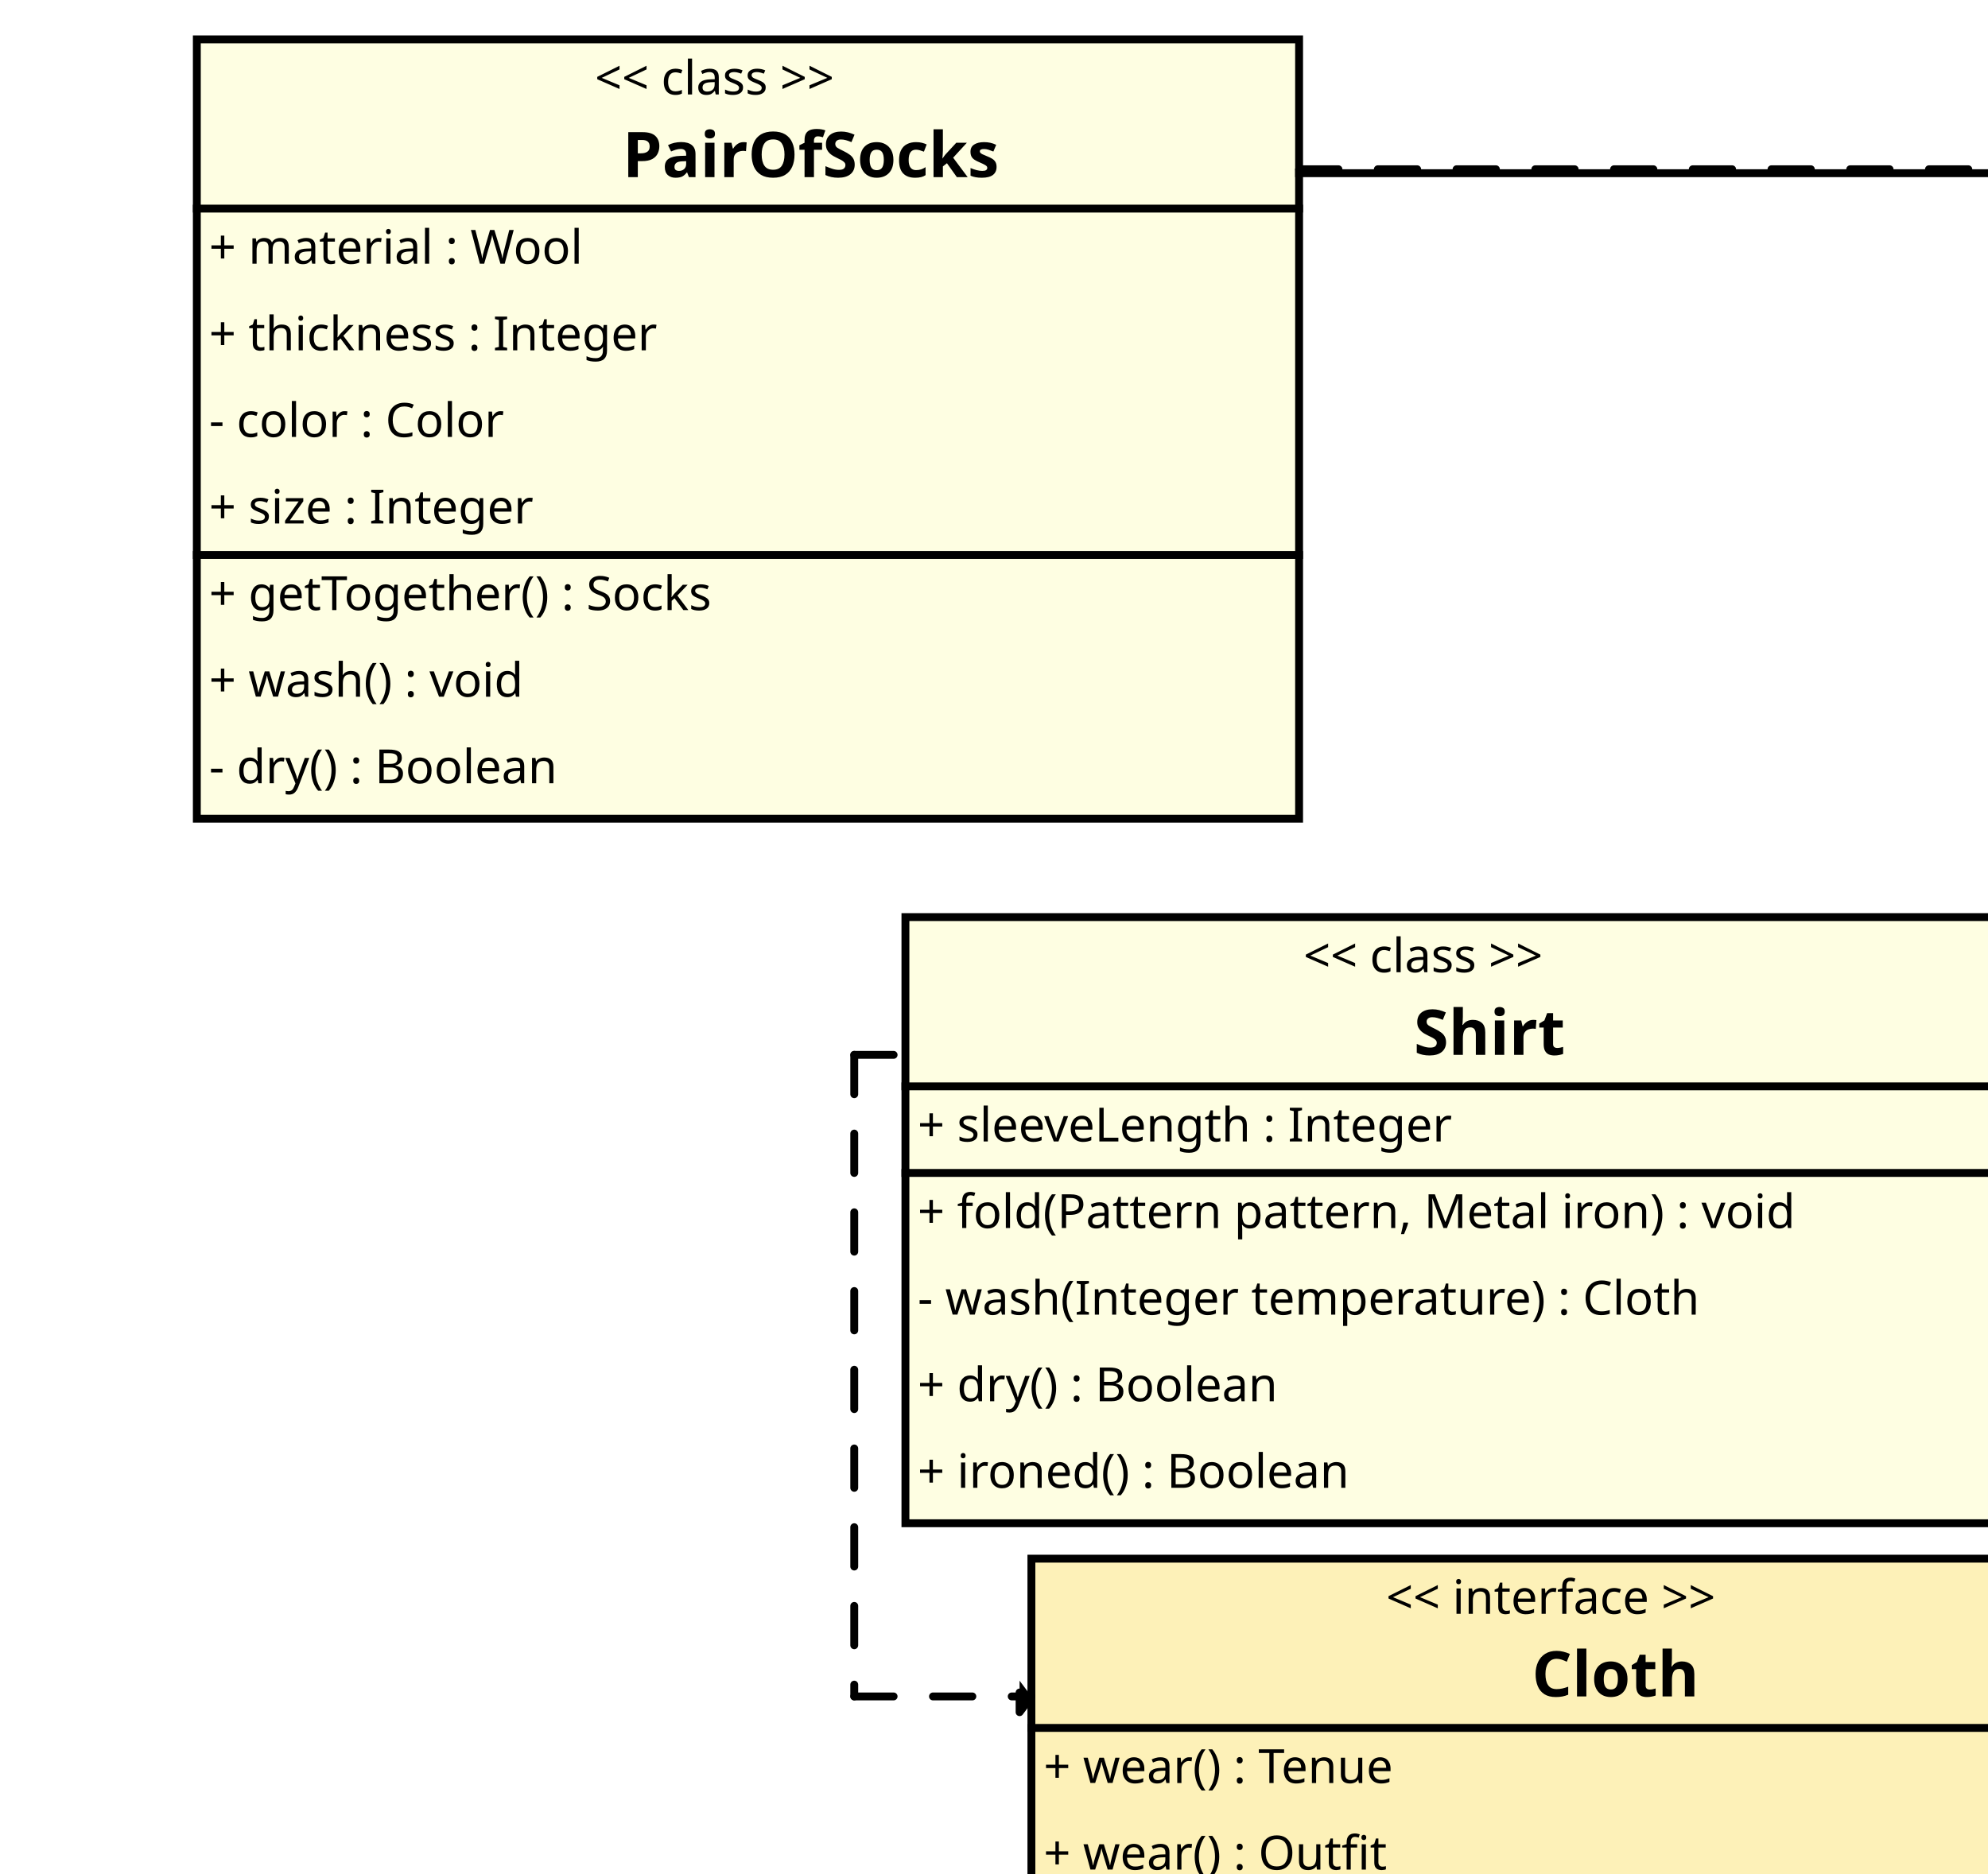
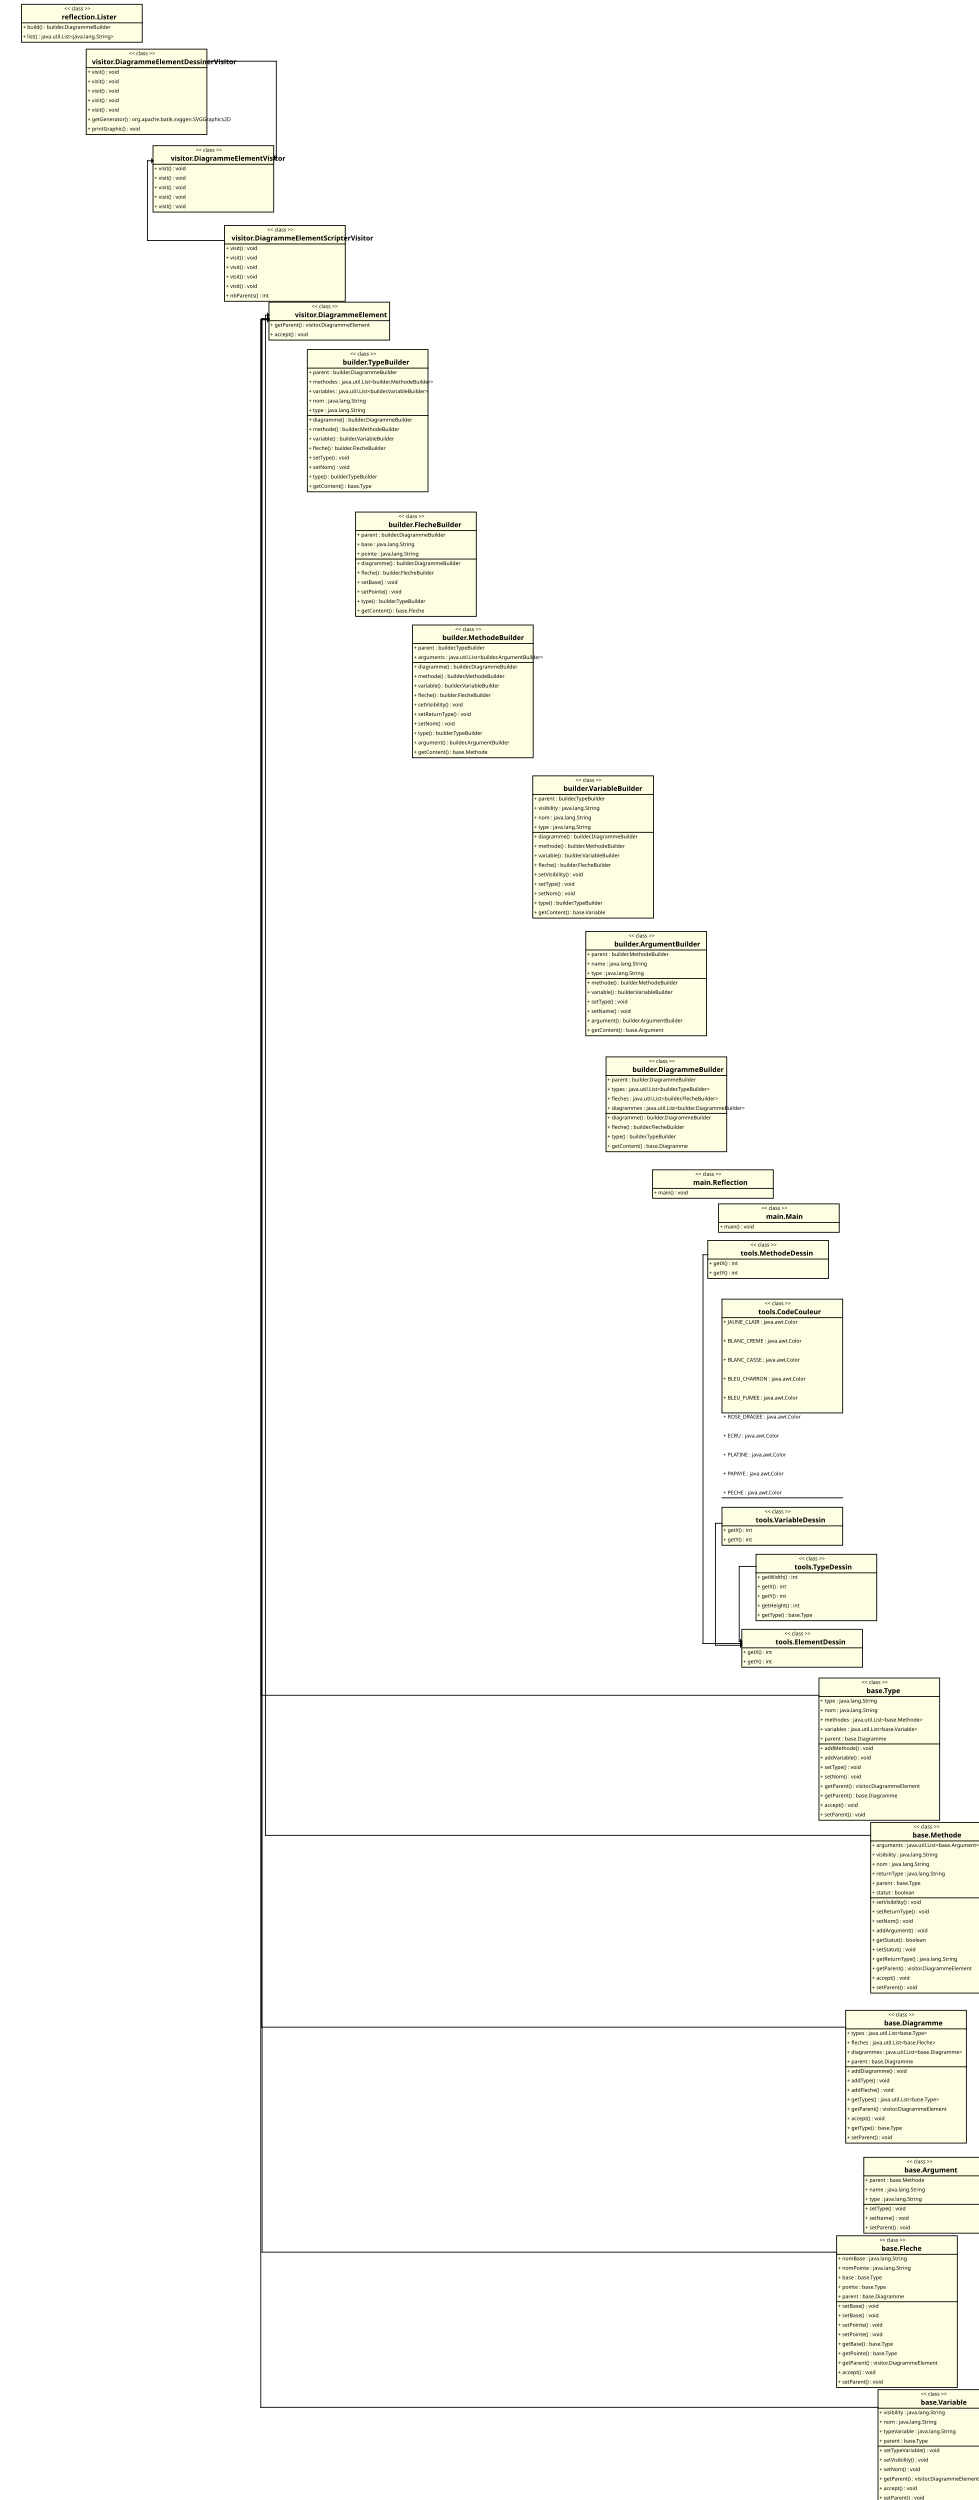
<svg xmlns="http://www.w3.org/2000/svg" style="fill-opacity:1; color-rendering:auto; color-interpolation:auto; text-rendering:auto; stroke:black; stroke-linecap:square; stroke-miterlimit:10; shape-rendering:auto; stroke-opacity:1; fill:black; stroke-dasharray:none; font-weight:normal; stroke-width:1; font-family:'Dialog'; font-style:normal; stroke-linejoin:miter; font-size:12; stroke-dashoffset:0; image-rendering:auto;">
  <defs id="genericDefs" />
  <g>
    <g style="fill:rgb(254,254,226); stroke-width:2; stroke:rgb(254,254,226);">
-       <rect x="50" width="280" height="198" y="10" style="stroke:none;" />
-       <rect x="50" y="10" width="280" style="fill:none; stroke:black;" height="198" />
-       <text x="148" xml:space="preserve" y="24" style="fill:black; stroke:none;"> &lt;&lt; class &gt;&gt; </text>
-     </g>
-     <g style="font-size:16; font-weight:bold; stroke-width:2;">
-       <text x="154" xml:space="preserve" y="45" style="stroke:none;"> PairOfSocks</text>
+       <rect x="50" width="280" height="88" y="10" style="stroke:none;" />
+       <rect x="50" y="10" width="280" style="fill:none; stroke:black;" height="88" />
+       <text x="146" xml:space="preserve" y="24" style="fill:black; stroke:none;"> &lt;&lt; class &gt;&gt; </text>
+     </g>
+     <g style="font-size:16; font-weight:bold; stroke-width:2;">
+       <text x="139" xml:space="preserve" y="45" style="stroke:none;"> reflection.Lister</text>
      <line y2="53" style="fill:none;" x1="50" x2="330" y1="53" />
-       <text x="50" y="67" style="font-size:12; font-weight:normal; stroke:none;" xml:space="preserve"> + material : Wool</text>
-       <text x="50" y="89" style="font-size:12; font-weight:normal; stroke:none;" xml:space="preserve"> + thickness : Integer</text>
-       <text x="50" y="111" style="font-size:12; font-weight:normal; stroke:none;" xml:space="preserve"> - color : Color</text>
-       <text x="50" y="133" style="font-size:12; font-weight:normal; stroke:none;" xml:space="preserve"> + size : Integer</text>
-       <line y2="141" style="fill:none;" x1="50" x2="330" y1="141" />
-       <text x="50" y="155" style="font-size:12; font-weight:normal; stroke:none;" xml:space="preserve"> + getTogether() : Socks</text>
-       <text x="50" y="177" style="font-size:12; font-weight:normal; stroke:none;" xml:space="preserve"> + wash() : void</text>
-       <text x="50" y="199" style="font-size:12; font-weight:normal; stroke:none;" xml:space="preserve"> - dry() : Boolean</text>
-     </g>
-     <g style="fill:rgb(254,254,226); stroke-width:2; stroke:rgb(254,254,226);">
-       <rect x="230" width="280" height="154" y="233" style="stroke:none;" />
-       <rect x="230" y="233" width="280" style="fill:none; stroke:black;" height="154" />
-       <text x="328" xml:space="preserve" y="247" style="fill:black; stroke:none;"> &lt;&lt; class &gt;&gt; </text>
-     </g>
-     <g style="font-size:16; font-weight:bold; stroke-width:2;">
-       <text x="355" xml:space="preserve" y="268" style="stroke:none;"> Shirt</text>
-       <line y2="276" style="fill:none;" x1="230" x2="510" y1="276" />
-       <text x="230" y="290" style="font-size:12; font-weight:normal; stroke:none;" xml:space="preserve"> + sleeveLength : Integer</text>
-       <line y2="298" style="fill:none;" x1="230" x2="510" y1="298" />
-       <text x="230" y="312" style="font-size:12; font-weight:normal; stroke:none;" xml:space="preserve"> + fold(Pattern pattern, Metal iron) : void</text>
-       <text x="230" y="334" style="font-size:12; font-weight:normal; stroke:none;" xml:space="preserve"> - wash(Integer temperature) : Cloth</text>
-       <text x="230" y="356" style="font-size:12; font-weight:normal; stroke:none;" xml:space="preserve"> + dry() : Boolean</text>
-       <text x="230" y="378" style="font-size:12; font-weight:normal; stroke:none;" xml:space="preserve"> + ironed() : Boolean</text>
-     </g>
-     <g style="fill:rgb(253,241,184); stroke-width:2; stroke:rgb(253,241,184);">
-       <rect x="262" width="280" height="88" y="396" style="stroke:none;" />
-       <rect x="262" y="396" width="280" style="fill:none; stroke:black;" height="88" />
-       <text x="349" xml:space="preserve" y="410" style="fill:black; stroke:none;"> &lt;&lt; interface &gt;&gt; </text>
-     </g>
-     <g style="font-size:16; font-weight:bold; stroke-width:2;">
-       <text x="385" xml:space="preserve" y="431" style="stroke:none;"> Cloth</text>
-       <line y2="439" style="fill:none;" x1="262" x2="542" y1="439" />
-       <text x="262" y="453" style="font-size:12; font-weight:normal; stroke:none;" xml:space="preserve"> + wear() : Tenue</text>
-       <text x="262" y="475" style="font-size:12; font-weight:normal; stroke:none;" xml:space="preserve"> + wear() : Outfit</text>
-       <line y2="267" style="fill:none;" x1="522" x2="522" y1="44" />
-       <line y2="44" style="fill:none;" x1="330" x2="522" y1="44" />
-       <line y2="267" style="fill:none;" x1="510" x2="522" y1="267" />
-       <polygon style="fill:none;" points=" 510 267 513 271 513 263" />
-       <polygon style="stroke:none;" points=" 510 267 513 271 513 263" />
-     </g>
-     <g style="stroke-miterlimit:1; stroke-dasharray:10,10,10,10,10,10,10,10,10,10,10,10,10,10,10,10,10,10,10,10,10,10,10,10,10,10,10,10,10,10,10,10,10,10,10,10,10,10,10,10,10,10,10,10,10,10,10,10,10,10; stroke-width:2; stroke-linecap:round; stroke-linejoin:round;">
-       <line y2="429" style="fill:none;" x1="553" x2="553" y1="43" />
-       <line y2="43" style="fill:none;" x1="330" x2="553" y1="43" />
-       <line y2="429" style="fill:none;" x1="542" x2="553" y1="429" />
-       <polygon style="fill:none;" points=" 542 429 545 433 545 425" />
-       <polygon style="stroke:none;" points=" 542 429 545 433 545 425" />
-       <line x1="217" x2="217" y1="268" style="fill:none; stroke-dasharray:10,10,10,10,10,10,10,10,10,10,10,10,10,10,10,10,10,10,10,10,10,10,10,10,10,10,10,10,10,10;" y2="431" />
-       <line x1="217" x2="230" y1="268" style="fill:none; stroke-dasharray:10,10,10,10,10,10,10,10,10,10,10,10,10,10,10,10,10,10,10,10,10,10,10,10,10,10,10,10,10,10;" y2="268" />
-       <line x1="217" x2="262" y1="431" style="fill:none; stroke-dasharray:10,10,10,10,10,10,10,10,10,10,10,10,10,10,10,10,10,10,10,10,10,10,10,10,10,10,10,10,10,10;" y2="431" />
-       <polygon style="stroke-dasharray:10,10,10,10,10,10,10,10,10,10,10,10,10,10,10,10,10,10,10,10,10,10,10,10,10,10,10,10,10,10; fill:none;" points=" 262 431 259 435 259 427" />
-       <polygon style="stroke-dasharray:10,10,10,10,10,10,10,10,10,10,10,10,10,10,10,10,10,10,10,10,10,10,10,10,10,10,10,10,10,10; stroke:none;" points=" 262 431 259 435 259 427" />
+       <text x="50" y="67" style="font-size:12; font-weight:normal; stroke:none;" xml:space="preserve"> + build() : builder.DiagrammeBuilder</text>
+       <text x="50" y="89" style="font-size:12; font-weight:normal; stroke:none;" xml:space="preserve"> + list() : java.util.List&lt;java.lang.String&gt;</text>
+     </g>
+     <g style="fill:rgb(254,254,226); stroke-width:2; stroke:rgb(254,254,226);">
+       <rect x="200" width="280" height="198" y="114" style="stroke:none;" />
+       <rect x="200" y="114" width="280" style="fill:none; stroke:black;" height="198" />
+       <text x="296" xml:space="preserve" y="128" style="fill:black; stroke:none;"> &lt;&lt; class &gt;&gt; </text>
+     </g>
+     <g style="font-size:16; font-weight:bold; stroke-width:2;">
+       <text x="209" xml:space="preserve" y="149" style="stroke:none;"> visitor.DiagrammeElementDessinerVisitor</text>
+       <line y2="157" style="fill:none;" x1="200" x2="480" y1="157" />
+       <text x="200" y="171" style="font-size:12; font-weight:normal; stroke:none;" xml:space="preserve"> + visit() : void</text>
+       <text x="200" y="193" style="font-size:12; font-weight:normal; stroke:none;" xml:space="preserve"> + visit() : void</text>
+       <text x="200" y="215" style="font-size:12; font-weight:normal; stroke:none;" xml:space="preserve"> + visit() : void</text>
+       <text x="200" y="237" style="font-size:12; font-weight:normal; stroke:none;" xml:space="preserve"> + visit() : void</text>
+       <text x="200" y="259" style="font-size:12; font-weight:normal; stroke:none;" xml:space="preserve"> + visit() : void</text>
+       <text x="200" y="281" style="font-size:12; font-weight:normal; stroke:none;" xml:space="preserve"> + getGenerator() : org.apache.batik.svggen.SVGGraphics2D</text>
+       <text x="200" y="303" style="font-size:12; font-weight:normal; stroke:none;" xml:space="preserve"> + printGraphic() : void</text>
+     </g>
+     <g style="fill:rgb(254,254,226); stroke-width:2; stroke:rgb(254,254,226);">
+       <rect x="355" width="280" height="154" y="338" style="stroke:none;" />
+       <rect x="355" y="338" width="280" style="fill:none; stroke:black;" height="154" />
+       <text x="451" xml:space="preserve" y="352" style="fill:black; stroke:none;"> &lt;&lt; class &gt;&gt; </text>
+     </g>
+     <g style="font-size:16; font-weight:bold; stroke-width:2;">
+       <text x="392" xml:space="preserve" y="373" style="stroke:none;"> visitor.DiagrammeElementVisitor</text>
+       <line y2="381" style="fill:none;" x1="355" x2="635" y1="381" />
+       <text x="355" y="395" style="font-size:12; font-weight:normal; stroke:none;" xml:space="preserve"> + visit() : void</text>
+       <text x="355" y="417" style="font-size:12; font-weight:normal; stroke:none;" xml:space="preserve"> + visit() : void</text>
+       <text x="355" y="439" style="font-size:12; font-weight:normal; stroke:none;" xml:space="preserve"> + visit() : void</text>
+       <text x="355" y="461" style="font-size:12; font-weight:normal; stroke:none;" xml:space="preserve"> + visit() : void</text>
+       <text x="355" y="483" style="font-size:12; font-weight:normal; stroke:none;" xml:space="preserve"> + visit() : void</text>
+     </g>
+     <g style="fill:rgb(254,254,226); stroke-width:2; stroke:rgb(254,254,226);">
+       <rect x="521" width="280" height="176" y="523" style="stroke:none;" />
+       <rect x="521" y="523" width="280" style="fill:none; stroke:black;" height="176" />
+       <text x="617" xml:space="preserve" y="537" style="fill:black; stroke:none;"> &lt;&lt; class &gt;&gt; </text>
+     </g>
+     <g style="font-size:16; font-weight:bold; stroke-width:2;">
+       <text x="533" xml:space="preserve" y="558" style="stroke:none;"> visitor.DiagrammeElementScripterVisitor</text>
+       <line y2="566" style="fill:none;" x1="521" x2="801" y1="566" />
+       <text x="521" y="580" style="font-size:12; font-weight:normal; stroke:none;" xml:space="preserve"> + visit() : void</text>
+       <text x="521" y="602" style="font-size:12; font-weight:normal; stroke:none;" xml:space="preserve"> + visit() : void</text>
+       <text x="521" y="624" style="font-size:12; font-weight:normal; stroke:none;" xml:space="preserve"> + visit() : void</text>
+       <text x="521" y="646" style="font-size:12; font-weight:normal; stroke:none;" xml:space="preserve"> + visit() : void</text>
+       <text x="521" y="668" style="font-size:12; font-weight:normal; stroke:none;" xml:space="preserve"> + visit() : void</text>
+       <text x="521" y="690" style="font-size:12; font-weight:normal; stroke:none;" xml:space="preserve"> + nbParents() : int</text>
+     </g>
+     <g style="fill:rgb(254,254,226); stroke-width:2; stroke:rgb(254,254,226);">
+       <rect x="624" width="280" height="88" y="701" style="stroke:none;" />
+       <rect x="624" y="701" width="280" style="fill:none; stroke:black;" height="88" />
+       <text x="720" xml:space="preserve" y="715" style="fill:black; stroke:none;"> &lt;&lt; class &gt;&gt; </text>
+     </g>
+     <g style="font-size:16; font-weight:bold; stroke-width:2;">
+       <text x="680" xml:space="preserve" y="736" style="stroke:none;"> visitor.DiagrammeElement</text>
+       <line y2="744" style="fill:none;" x1="624" x2="904" y1="744" />
+       <text x="624" y="758" style="font-size:12; font-weight:normal; stroke:none;" xml:space="preserve"> + getParent() : visitor.DiagrammeElement</text>
+       <text x="624" y="780" style="font-size:12; font-weight:normal; stroke:none;" xml:space="preserve"> + accept() : void</text>
+     </g>
+     <g style="fill:rgb(254,254,226); stroke-width:2; stroke:rgb(254,254,226);">
+       <rect x="713" width="280" height="330" y="811" style="stroke:none;" />
+       <rect x="713" y="811" width="280" style="fill:none; stroke:black;" height="330" />
+       <text x="809" xml:space="preserve" y="825" style="fill:black; stroke:none;"> &lt;&lt; class &gt;&gt; </text>
+     </g>
+     <g style="font-size:16; font-weight:bold; stroke-width:2;">
+       <text x="791" xml:space="preserve" y="846" style="stroke:none;"> builder.TypeBuilder</text>
+       <line y2="854" style="fill:none;" x1="713" x2="993" y1="854" />
+       <text x="713" y="868" style="font-size:12; font-weight:normal; stroke:none;" xml:space="preserve"> + parent : builder.DiagrammeBuilder</text>
+       <text x="713" y="890" style="font-size:12; font-weight:normal; stroke:none;" xml:space="preserve"> + methodes : java.util.List&lt;builder.MethodeBuilder&gt;</text>
+       <text x="713" y="912" style="font-size:12; font-weight:normal; stroke:none;" xml:space="preserve"> + variables : java.util.List&lt;builder.VariableBuilder&gt;</text>
+       <text x="713" y="934" style="font-size:12; font-weight:normal; stroke:none;" xml:space="preserve"> + nom : java.lang.String</text>
+       <text x="713" y="956" style="font-size:12; font-weight:normal; stroke:none;" xml:space="preserve"> + type : java.lang.String</text>
+       <line y2="964" style="fill:none;" x1="713" x2="993" y1="964" />
+       <text x="713" y="978" style="font-size:12; font-weight:normal; stroke:none;" xml:space="preserve"> + diagramme() : builder.DiagrammeBuilder</text>
+       <text x="713" y="1000" style="font-size:12; font-weight:normal; stroke:none;" xml:space="preserve"> + methode() : builder.MethodeBuilder</text>
+       <text x="713" y="1022" style="font-size:12; font-weight:normal; stroke:none;" xml:space="preserve"> + variable() : builder.VariableBuilder</text>
+       <text x="713" y="1044" style="font-size:12; font-weight:normal; stroke:none;" xml:space="preserve"> + fleche() : builder.FlecheBuilder</text>
+       <text x="713" y="1066" style="font-size:12; font-weight:normal; stroke:none;" xml:space="preserve"> + setType() : void</text>
+       <text x="713" y="1088" style="font-size:12; font-weight:normal; stroke:none;" xml:space="preserve"> + setNom() : void</text>
+       <text x="713" y="1110" style="font-size:12; font-weight:normal; stroke:none;" xml:space="preserve"> + type() : builder.TypeBuilder</text>
+       <text x="713" y="1132" style="font-size:12; font-weight:normal; stroke:none;" xml:space="preserve"> + getContent() : base.Type</text>
+     </g>
+     <g style="fill:rgb(254,254,226); stroke-width:2; stroke:rgb(254,254,226);">
+       <rect x="825" width="280" height="242" y="1188" style="stroke:none;" />
+       <rect x="825" y="1188" width="280" style="fill:none; stroke:black;" height="242" />
+       <text x="921" xml:space="preserve" y="1202" style="fill:black; stroke:none;"> &lt;&lt; class &gt;&gt; </text>
+     </g>
+     <g style="font-size:16; font-weight:bold; stroke-width:2;">
+       <text x="897" xml:space="preserve" y="1223" style="stroke:none;"> builder.FlecheBuilder</text>
+       <line y2="1231" style="fill:none;" x1="825" x2="1105" y1="1231" />
+       <text x="825" y="1245" style="font-size:12; font-weight:normal; stroke:none;" xml:space="preserve"> + parent : builder.DiagrammeBuilder</text>
+       <text x="825" y="1267" style="font-size:12; font-weight:normal; stroke:none;" xml:space="preserve"> + base : java.lang.String</text>
+       <text x="825" y="1289" style="font-size:12; font-weight:normal; stroke:none;" xml:space="preserve"> + pointe : java.lang.String</text>
+       <line y2="1297" style="fill:none;" x1="825" x2="1105" y1="1297" />
+       <text x="825" y="1311" style="font-size:12; font-weight:normal; stroke:none;" xml:space="preserve"> + diagramme() : builder.DiagrammeBuilder</text>
+       <text x="825" y="1333" style="font-size:12; font-weight:normal; stroke:none;" xml:space="preserve"> + fleche() : builder.FlecheBuilder</text>
+       <text x="825" y="1355" style="font-size:12; font-weight:normal; stroke:none;" xml:space="preserve"> + setBase() : void</text>
+       <text x="825" y="1377" style="font-size:12; font-weight:normal; stroke:none;" xml:space="preserve"> + setPointe() : void</text>
+       <text x="825" y="1399" style="font-size:12; font-weight:normal; stroke:none;" xml:space="preserve"> + type() : builder.TypeBuilder</text>
+       <text x="825" y="1421" style="font-size:12; font-weight:normal; stroke:none;" xml:space="preserve"> + getContent() : base.Fleche</text>
+     </g>
+     <g style="fill:rgb(254,254,226); stroke-width:2; stroke:rgb(254,254,226);">
+       <rect x="957" width="280" height="308" y="1450" style="stroke:none;" />
+       <rect x="957" y="1450" width="280" style="fill:none; stroke:black;" height="308" />
+       <text x="1053" xml:space="preserve" y="1464" style="fill:black; stroke:none;"> &lt;&lt; class &gt;&gt; </text>
+     </g>
+     <g style="font-size:16; font-weight:bold; stroke-width:2;">
+       <text x="1022" xml:space="preserve" y="1485" style="stroke:none;"> builder.MethodeBuilder</text>
+       <line y2="1493" style="fill:none;" x1="957" x2="1237" y1="1493" />
+       <text x="957" y="1507" style="font-size:12; font-weight:normal; stroke:none;" xml:space="preserve"> + parent : builder.TypeBuilder</text>
+       <text x="957" y="1529" style="font-size:12; font-weight:normal; stroke:none;" xml:space="preserve"> + arguments : java.util.List&lt;builder.ArgumentBuilder&gt;</text>
+       <line y2="1537" style="fill:none;" x1="957" x2="1237" y1="1537" />
+       <text x="957" y="1551" style="font-size:12; font-weight:normal; stroke:none;" xml:space="preserve"> + diagramme() : builder.DiagrammeBuilder</text>
+       <text x="957" y="1573" style="font-size:12; font-weight:normal; stroke:none;" xml:space="preserve"> + methode() : builder.MethodeBuilder</text>
+       <text x="957" y="1595" style="font-size:12; font-weight:normal; stroke:none;" xml:space="preserve"> + variable() : builder.VariableBuilder</text>
+       <text x="957" y="1617" style="font-size:12; font-weight:normal; stroke:none;" xml:space="preserve"> + fleche() : builder.FlecheBuilder</text>
+       <text x="957" y="1639" style="font-size:12; font-weight:normal; stroke:none;" xml:space="preserve"> + setVisibility() : void</text>
+       <text x="957" y="1661" style="font-size:12; font-weight:normal; stroke:none;" xml:space="preserve"> + setReturnType() : void</text>
+       <text x="957" y="1683" style="font-size:12; font-weight:normal; stroke:none;" xml:space="preserve"> + setNom() : void</text>
+       <text x="957" y="1705" style="font-size:12; font-weight:normal; stroke:none;" xml:space="preserve"> + type() : builder.TypeBuilder</text>
+       <text x="957" y="1727" style="font-size:12; font-weight:normal; stroke:none;" xml:space="preserve"> + argument() : builder.ArgumentBuilder</text>
+       <text x="957" y="1749" style="font-size:12; font-weight:normal; stroke:none;" xml:space="preserve"> + getContent() : base.Methode</text>
+     </g>
+     <g style="fill:rgb(254,254,226); stroke-width:2; stroke:rgb(254,254,226);">
+       <rect x="1236" width="280" height="330" y="1800" style="stroke:none;" />
+       <rect x="1236" y="1800" width="280" style="fill:none; stroke:black;" height="330" />
+       <text x="1332" xml:space="preserve" y="1814" style="fill:black; stroke:none;"> &lt;&lt; class &gt;&gt; </text>
+     </g>
+     <g style="font-size:16; font-weight:bold; stroke-width:2;">
+       <text x="1303" xml:space="preserve" y="1835" style="stroke:none;"> builder.VariableBuilder</text>
+       <line y2="1843" style="fill:none;" x1="1236" x2="1516" y1="1843" />
+       <text x="1236" y="1857" style="font-size:12; font-weight:normal; stroke:none;" xml:space="preserve"> + parent : builder.TypeBuilder</text>
+       <text x="1236" y="1879" style="font-size:12; font-weight:normal; stroke:none;" xml:space="preserve"> + visibility : java.lang.String</text>
+       <text x="1236" y="1901" style="font-size:12; font-weight:normal; stroke:none;" xml:space="preserve"> + nom : java.lang.String</text>
+       <text x="1236" y="1923" style="font-size:12; font-weight:normal; stroke:none;" xml:space="preserve"> + type : java.lang.String</text>
+       <line y2="1931" style="fill:none;" x1="1236" x2="1516" y1="1931" />
+       <text x="1236" y="1945" style="font-size:12; font-weight:normal; stroke:none;" xml:space="preserve"> + diagramme() : builder.DiagrammeBuilder</text>
+       <text x="1236" y="1967" style="font-size:12; font-weight:normal; stroke:none;" xml:space="preserve"> + methode() : builder.MethodeBuilder</text>
+       <text x="1236" y="1989" style="font-size:12; font-weight:normal; stroke:none;" xml:space="preserve"> + variable() : builder.VariableBuilder</text>
+       <text x="1236" y="2011" style="font-size:12; font-weight:normal; stroke:none;" xml:space="preserve"> + fleche() : builder.FlecheBuilder</text>
+       <text x="1236" y="2033" style="font-size:12; font-weight:normal; stroke:none;" xml:space="preserve"> + setVisibility() : void</text>
+       <text x="1236" y="2055" style="font-size:12; font-weight:normal; stroke:none;" xml:space="preserve"> + setType() : void</text>
+       <text x="1236" y="2077" style="font-size:12; font-weight:normal; stroke:none;" xml:space="preserve"> + setNom() : void</text>
+       <text x="1236" y="2099" style="font-size:12; font-weight:normal; stroke:none;" xml:space="preserve"> + type() : builder.TypeBuilder</text>
+       <text x="1236" y="2121" style="font-size:12; font-weight:normal; stroke:none;" xml:space="preserve"> + getContent() : base.Variable</text>
+     </g>
+     <g style="fill:rgb(254,254,226); stroke-width:2; stroke:rgb(254,254,226);">
+       <rect x="1359" width="280" height="242" y="2161" style="stroke:none;" />
+       <rect x="1359" y="2161" width="280" style="fill:none; stroke:black;" height="242" />
+       <text x="1455" xml:space="preserve" y="2175" style="fill:black; stroke:none;"> &lt;&lt; class &gt;&gt; </text>
+     </g>
+     <g style="font-size:16; font-weight:bold; stroke-width:2;">
+       <text x="1421" xml:space="preserve" y="2196" style="stroke:none;"> builder.ArgumentBuilder</text>
+       <line y2="2204" style="fill:none;" x1="1359" x2="1639" y1="2204" />
+       <text x="1359" y="2218" style="font-size:12; font-weight:normal; stroke:none;" xml:space="preserve"> + parent : builder.MethodeBuilder</text>
+       <text x="1359" y="2240" style="font-size:12; font-weight:normal; stroke:none;" xml:space="preserve"> + name : java.lang.String</text>
+       <text x="1359" y="2262" style="font-size:12; font-weight:normal; stroke:none;" xml:space="preserve"> + type : java.lang.String</text>
+       <line y2="2270" style="fill:none;" x1="1359" x2="1639" y1="2270" />
+       <text x="1359" y="2284" style="font-size:12; font-weight:normal; stroke:none;" xml:space="preserve"> + methode() : builder.MethodeBuilder</text>
+       <text x="1359" y="2306" style="font-size:12; font-weight:normal; stroke:none;" xml:space="preserve"> + variable() : builder.VariableBuilder</text>
+       <text x="1359" y="2328" style="font-size:12; font-weight:normal; stroke:none;" xml:space="preserve"> + setType() : void</text>
+       <text x="1359" y="2350" style="font-size:12; font-weight:normal; stroke:none;" xml:space="preserve"> + setName() : void</text>
+       <text x="1359" y="2372" style="font-size:12; font-weight:normal; stroke:none;" xml:space="preserve"> + argument() : builder.ArgumentBuilder</text>
+       <text x="1359" y="2394" style="font-size:12; font-weight:normal; stroke:none;" xml:space="preserve"> + getContent() : base.Argument</text>
+     </g>
+     <g style="fill:rgb(254,254,226); stroke-width:2; stroke:rgb(254,254,226);">
+       <rect x="1406" width="280" height="220" y="2452" style="stroke:none;" />
+       <rect x="1406" y="2452" width="280" style="fill:none; stroke:black;" height="220" />
+       <text x="1502" xml:space="preserve" y="2466" style="fill:black; stroke:none;"> &lt;&lt; class &gt;&gt; </text>
+     </g>
+     <g style="font-size:16; font-weight:bold; stroke-width:2;">
+       <text x="1463" xml:space="preserve" y="2487" style="stroke:none;"> builder.DiagrammeBuilder</text>
+       <line y2="2495" style="fill:none;" x1="1406" x2="1686" y1="2495" />
+       <text x="1406" y="2509" style="font-size:12; font-weight:normal; stroke:none;" xml:space="preserve"> + parent : builder.DiagrammeBuilder</text>
+       <text x="1406" y="2531" style="font-size:12; font-weight:normal; stroke:none;" xml:space="preserve"> + types : java.util.List&lt;builder.TypeBuilder&gt;</text>
+       <text x="1406" y="2553" style="font-size:12; font-weight:normal; stroke:none;" xml:space="preserve"> + fleches : java.util.List&lt;builder.FlecheBuilder&gt;</text>
+       <text x="1406" y="2575" style="font-size:12; font-weight:normal; stroke:none;" xml:space="preserve"> + diagrammes : java.util.List&lt;builder.DiagrammeBuilder&gt;</text>
+       <line y2="2583" style="fill:none;" x1="1406" x2="1686" y1="2583" />
+       <text x="1406" y="2597" style="font-size:12; font-weight:normal; stroke:none;" xml:space="preserve"> + diagramme() : builder.DiagrammeBuilder</text>
+       <text x="1406" y="2619" style="font-size:12; font-weight:normal; stroke:none;" xml:space="preserve"> + fleche() : builder.FlecheBuilder</text>
+       <text x="1406" y="2641" style="font-size:12; font-weight:normal; stroke:none;" xml:space="preserve"> + type() : builder.TypeBuilder</text>
+       <text x="1406" y="2663" style="font-size:12; font-weight:normal; stroke:none;" xml:space="preserve"> + getContent() : base.Diagramme</text>
+     </g>
+     <g style="fill:rgb(254,254,226); stroke-width:2; stroke:rgb(254,254,226);">
+       <rect x="1514" width="280" height="66" y="2714" style="stroke:none;" />
+       <rect x="1514" y="2714" width="280" style="fill:none; stroke:black;" height="66" />
+       <text x="1610" xml:space="preserve" y="2728" style="fill:black; stroke:none;"> &lt;&lt; class &gt;&gt; </text>
+     </g>
+     <g style="font-size:16; font-weight:bold; stroke-width:2;">
+       <text x="1604" xml:space="preserve" y="2749" style="stroke:none;"> main.Reflection</text>
+       <line y2="2757" style="fill:none;" x1="1514" x2="1794" y1="2757" />
+       <text x="1514" y="2771" style="font-size:12; font-weight:normal; stroke:none;" xml:space="preserve"> + main() : void</text>
+     </g>
+     <g style="fill:rgb(254,254,226); stroke-width:2; stroke:rgb(254,254,226);">
+       <rect x="1667" width="280" height="66" y="2793" style="stroke:none;" />
+       <rect x="1667" y="2793" width="280" style="fill:none; stroke:black;" height="66" />
+       <text x="1763" xml:space="preserve" y="2807" style="fill:black; stroke:none;"> &lt;&lt; class &gt;&gt; </text>
+     </g>
+     <g style="font-size:16; font-weight:bold; stroke-width:2;">
+       <text x="1773" xml:space="preserve" y="2828" style="stroke:none;"> main.Main</text>
+       <line y2="2836" style="fill:none;" x1="1667" x2="1947" y1="2836" />
+       <text x="1667" y="2850" style="font-size:12; font-weight:normal; stroke:none;" xml:space="preserve"> + main() : void</text>
+     </g>
+     <g style="fill:rgb(254,254,226); stroke-width:2; stroke:rgb(254,254,226);">
+       <rect x="1642" width="280" height="88" y="2878" style="stroke:none;" />
+       <rect x="1642" y="2878" width="280" style="fill:none; stroke:black;" height="88" />
+       <text x="1738" xml:space="preserve" y="2892" style="fill:black; stroke:none;"> &lt;&lt; class &gt;&gt; </text>
+     </g>
+     <g style="font-size:16; font-weight:bold; stroke-width:2;">
+       <text x="1714" xml:space="preserve" y="2913" style="stroke:none;"> tools.MethodeDessin</text>
+       <line y2="2921" style="fill:none;" x1="1642" x2="1922" y1="2921" />
+       <text x="1642" y="2935" style="font-size:12; font-weight:normal; stroke:none;" xml:space="preserve"> + getX() : int</text>
+       <text x="1642" y="2957" style="font-size:12; font-weight:normal; stroke:none;" xml:space="preserve"> + getY() : int</text>
+     </g>
+     <g style="fill:rgb(254,254,226); stroke-width:2; stroke:rgb(254,254,226);">
+       <rect x="1675" width="280" height="264" y="3014" style="stroke:none;" />
+       <rect x="1675" y="3014" width="280" style="fill:none; stroke:black;" height="264" />
+       <text x="1771" xml:space="preserve" y="3028" style="fill:black; stroke:none;"> &lt;&lt; class &gt;&gt; </text>
+     </g>
+     <g style="font-size:16; font-weight:bold; stroke-width:2;">
+       <text x="1755" xml:space="preserve" y="3049" style="stroke:none;"> tools.CodeCouleur</text>
+       <line y2="3057" style="fill:none;" x1="1675" x2="1955" y1="3057" />
+       <text x="1675" y="3071" style="font-size:12; font-weight:normal; stroke:none;" xml:space="preserve"> + JAUNE_CLAIR : java.awt.Color</text>
+       <text x="1675" y="3115" style="font-size:12; font-weight:normal; stroke:none;" xml:space="preserve"> + BLANC_CREME : java.awt.Color</text>
+       <text x="1675" y="3159" style="font-size:12; font-weight:normal; stroke:none;" xml:space="preserve"> + BLANC_CASSE : java.awt.Color</text>
+       <text x="1675" y="3203" style="font-size:12; font-weight:normal; stroke:none;" xml:space="preserve"> + BLEU_CHARRON : java.awt.Color</text>
+       <text x="1675" y="3247" style="font-size:12; font-weight:normal; stroke:none;" xml:space="preserve"> + BLEU_FUMEE : java.awt.Color</text>
+       <text x="1675" y="3291" style="font-size:12; font-weight:normal; stroke:none;" xml:space="preserve"> + ROSE_DRAGEE : java.awt.Color</text>
+       <text x="1675" y="3335" style="font-size:12; font-weight:normal; stroke:none;" xml:space="preserve"> + ECRU : java.awt.Color</text>
+       <text x="1675" y="3379" style="font-size:12; font-weight:normal; stroke:none;" xml:space="preserve"> + PLATINE : java.awt.Color</text>
+       <text x="1675" y="3423" style="font-size:12; font-weight:normal; stroke:none;" xml:space="preserve"> + PAPAYE : java.awt.Color</text>
+       <text x="1675" y="3467" style="font-size:12; font-weight:normal; stroke:none;" xml:space="preserve"> + PECHE : java.awt.Color</text>
+       <line y2="3475" style="fill:none;" x1="1675" x2="1955" y1="3475" />
+     </g>
+     <g style="fill:rgb(254,254,226); stroke-width:2; stroke:rgb(254,254,226);">
+       <rect x="1675" width="280" height="88" y="3497" style="stroke:none;" />
+       <rect x="1675" y="3497" width="280" style="fill:none; stroke:black;" height="88" />
+       <text x="1771" xml:space="preserve" y="3511" style="fill:black; stroke:none;"> &lt;&lt; class &gt;&gt; </text>
+     </g>
+     <g style="font-size:16; font-weight:bold; stroke-width:2;">
+       <text x="1749" xml:space="preserve" y="3532" style="stroke:none;"> tools.VariableDessin</text>
+       <line y2="3540" style="fill:none;" x1="1675" x2="1955" y1="3540" />
+       <text x="1675" y="3554" style="font-size:12; font-weight:normal; stroke:none;" xml:space="preserve"> + getX() : int</text>
+       <text x="1675" y="3576" style="font-size:12; font-weight:normal; stroke:none;" xml:space="preserve"> + getY() : int</text>
+     </g>
+     <g style="fill:rgb(254,254,226); stroke-width:2; stroke:rgb(254,254,226);">
+       <rect x="1754" width="280" height="154" y="3606" style="stroke:none;" />
+       <rect x="1754" y="3606" width="280" style="fill:none; stroke:black;" height="154" />
+       <text x="1850" xml:space="preserve" y="3620" style="fill:black; stroke:none;"> &lt;&lt; class &gt;&gt; </text>
+     </g>
+     <g style="font-size:16; font-weight:bold; stroke-width:2;">
+       <text x="1839" xml:space="preserve" y="3641" style="stroke:none;"> tools.TypeDessin</text>
+       <line y2="3649" style="fill:none;" x1="1754" x2="2034" y1="3649" />
+       <text x="1754" y="3663" style="font-size:12; font-weight:normal; stroke:none;" xml:space="preserve"> + getWidth() : int</text>
+       <text x="1754" y="3685" style="font-size:12; font-weight:normal; stroke:none;" xml:space="preserve"> + getX() : int</text>
+       <text x="1754" y="3707" style="font-size:12; font-weight:normal; stroke:none;" xml:space="preserve"> + getY() : int</text>
+       <text x="1754" y="3729" style="font-size:12; font-weight:normal; stroke:none;" xml:space="preserve"> + getHeight() : int</text>
+       <text x="1754" y="3751" style="font-size:12; font-weight:normal; stroke:none;" xml:space="preserve"> + getType() : base.Type</text>
+     </g>
+     <g style="fill:rgb(254,254,226); stroke-width:2; stroke:rgb(254,254,226);">
+       <rect x="1721" width="280" height="88" y="3780" style="stroke:none;" />
+       <rect x="1721" y="3780" width="280" style="fill:none; stroke:black;" height="88" />
+       <text x="1817" xml:space="preserve" y="3794" style="fill:black; stroke:none;"> &lt;&lt; class &gt;&gt; </text>
+     </g>
+     <g style="font-size:16; font-weight:bold; stroke-width:2;">
+       <text x="1795" xml:space="preserve" y="3815" style="stroke:none;"> tools.ElementDessin</text>
+       <line y2="3823" style="fill:none;" x1="1721" x2="2001" y1="3823" />
+       <text x="1721" y="3837" style="font-size:12; font-weight:normal; stroke:none;" xml:space="preserve"> + getX() : int</text>
+       <text x="1721" y="3859" style="font-size:12; font-weight:normal; stroke:none;" xml:space="preserve"> + getY() : int</text>
+     </g>
+     <g style="fill:rgb(254,254,226); stroke-width:2; stroke:rgb(254,254,226);">
+       <rect x="1900" width="280" height="330" y="3893" style="stroke:none;" />
+       <rect x="1900" y="3893" width="280" style="fill:none; stroke:black;" height="330" />
+       <text x="1996" xml:space="preserve" y="3907" style="fill:black; stroke:none;"> &lt;&lt; class &gt;&gt; </text>
+     </g>
+     <g style="font-size:16; font-weight:bold; stroke-width:2;">
+       <text x="2006" xml:space="preserve" y="3928" style="stroke:none;"> base.Type</text>
+       <line y2="3936" style="fill:none;" x1="1900" x2="2180" y1="3936" />
+       <text x="1900" y="3950" style="font-size:12; font-weight:normal; stroke:none;" xml:space="preserve"> + type : java.lang.String</text>
+       <text x="1900" y="3972" style="font-size:12; font-weight:normal; stroke:none;" xml:space="preserve"> + nom : java.lang.String</text>
+       <text x="1900" y="3994" style="font-size:12; font-weight:normal; stroke:none;" xml:space="preserve"> + methodes : java.util.List&lt;base.Methode&gt;</text>
+       <text x="1900" y="4016" style="font-size:12; font-weight:normal; stroke:none;" xml:space="preserve"> + variables : java.util.List&lt;base.Variable&gt;</text>
+       <text x="1900" y="4038" style="font-size:12; font-weight:normal; stroke:none;" xml:space="preserve"> + parent : base.Diagramme</text>
+       <line y2="4046" style="fill:none;" x1="1900" x2="2180" y1="4046" />
+       <text x="1900" y="4060" style="font-size:12; font-weight:normal; stroke:none;" xml:space="preserve"> + addMethode() : void</text>
+       <text x="1900" y="4082" style="font-size:12; font-weight:normal; stroke:none;" xml:space="preserve"> + addVariable() : void</text>
+       <text x="1900" y="4104" style="font-size:12; font-weight:normal; stroke:none;" xml:space="preserve"> + setType() : void</text>
+       <text x="1900" y="4126" style="font-size:12; font-weight:normal; stroke:none;" xml:space="preserve"> + setNom() : void</text>
+       <text x="1900" y="4148" style="font-size:12; font-weight:normal; stroke:none;" xml:space="preserve"> + getParent() : visitor.DiagrammeElement</text>
+       <text x="1900" y="4170" style="font-size:12; font-weight:normal; stroke:none;" xml:space="preserve"> + getParent() : base.Diagramme</text>
+       <text x="1900" y="4192" style="font-size:12; font-weight:normal; stroke:none;" xml:space="preserve"> + accept() : void</text>
+       <text x="1900" y="4214" style="font-size:12; font-weight:normal; stroke:none;" xml:space="preserve"> + setParent() : void</text>
+     </g>
+     <g style="fill:rgb(254,254,226); stroke-width:2; stroke:rgb(254,254,226);">
+       <rect x="2020" width="280" height="396" y="4228" style="stroke:none;" />
+       <rect x="2020" y="4228" width="280" style="fill:none; stroke:black;" height="396" />
+       <text x="2116" xml:space="preserve" y="4242" style="fill:black; stroke:none;"> &lt;&lt; class &gt;&gt; </text>
+     </g>
+     <g style="font-size:16; font-weight:bold; stroke-width:2;">
+       <text x="2113" xml:space="preserve" y="4263" style="stroke:none;"> base.Methode</text>
+       <line y2="4271" style="fill:none;" x1="2020" x2="2300" y1="4271" />
+       <text x="2020" y="4285" style="font-size:12; font-weight:normal; stroke:none;" xml:space="preserve"> + arguments : java.util.List&lt;base.Argument&gt;</text>
+       <text x="2020" y="4307" style="font-size:12; font-weight:normal; stroke:none;" xml:space="preserve"> + visibility : java.lang.String</text>
+       <text x="2020" y="4329" style="font-size:12; font-weight:normal; stroke:none;" xml:space="preserve"> + nom : java.lang.String</text>
+       <text x="2020" y="4351" style="font-size:12; font-weight:normal; stroke:none;" xml:space="preserve"> + returnType : java.lang.String</text>
+       <text x="2020" y="4373" style="font-size:12; font-weight:normal; stroke:none;" xml:space="preserve"> + parent : base.Type</text>
+       <text x="2020" y="4395" style="font-size:12; font-weight:normal; stroke:none;" xml:space="preserve"> + statut : boolean</text>
+       <line y2="4403" style="fill:none;" x1="2020" x2="2300" y1="4403" />
+       <text x="2020" y="4417" style="font-size:12; font-weight:normal; stroke:none;" xml:space="preserve"> + setVisibility() : void</text>
+       <text x="2020" y="4439" style="font-size:12; font-weight:normal; stroke:none;" xml:space="preserve"> + setReturnType() : void</text>
+       <text x="2020" y="4461" style="font-size:12; font-weight:normal; stroke:none;" xml:space="preserve"> + setNom() : void</text>
+       <text x="2020" y="4483" style="font-size:12; font-weight:normal; stroke:none;" xml:space="preserve"> + addArgument() : void</text>
+       <text x="2020" y="4505" style="font-size:12; font-weight:normal; stroke:none;" xml:space="preserve"> + getStatut() : boolean</text>
+       <text x="2020" y="4527" style="font-size:12; font-weight:normal; stroke:none;" xml:space="preserve"> + setStatut() : void</text>
+       <text x="2020" y="4549" style="font-size:12; font-weight:normal; stroke:none;" xml:space="preserve"> + getReturnType() : java.lang.String</text>
+       <text x="2020" y="4571" style="font-size:12; font-weight:normal; stroke:none;" xml:space="preserve"> + getParent() : visitor.DiagrammeElement</text>
+       <text x="2020" y="4593" style="font-size:12; font-weight:normal; stroke:none;" xml:space="preserve"> + accept() : void</text>
+       <text x="2020" y="4615" style="font-size:12; font-weight:normal; stroke:none;" xml:space="preserve"> + setParent() : void</text>
+     </g>
+     <g style="fill:rgb(254,254,226); stroke-width:2; stroke:rgb(254,254,226);">
+       <rect x="1962" width="280" height="308" y="4664" style="stroke:none;" />
+       <rect x="1962" y="4664" width="280" style="fill:none; stroke:black;" height="308" />
+       <text x="2058" xml:space="preserve" y="4678" style="fill:black; stroke:none;"> &lt;&lt; class &gt;&gt; </text>
+     </g>
+     <g style="font-size:16; font-weight:bold; stroke-width:2;">
+       <text x="2047" xml:space="preserve" y="4699" style="stroke:none;"> base.Diagramme</text>
+       <line y2="4707" style="fill:none;" x1="1962" x2="2242" y1="4707" />
+       <text x="1962" y="4721" style="font-size:12; font-weight:normal; stroke:none;" xml:space="preserve"> + types : java.util.List&lt;base.Type&gt;</text>
+       <text x="1962" y="4743" style="font-size:12; font-weight:normal; stroke:none;" xml:space="preserve"> + fleches : java.util.List&lt;base.Fleche&gt;</text>
+       <text x="1962" y="4765" style="font-size:12; font-weight:normal; stroke:none;" xml:space="preserve"> + diagrammes : java.util.List&lt;base.Diagramme&gt;</text>
+       <text x="1962" y="4787" style="font-size:12; font-weight:normal; stroke:none;" xml:space="preserve"> + parent : base.Diagramme</text>
+       <line y2="4795" style="fill:none;" x1="1962" x2="2242" y1="4795" />
+       <text x="1962" y="4809" style="font-size:12; font-weight:normal; stroke:none;" xml:space="preserve"> + addDiagramme() : void</text>
+       <text x="1962" y="4831" style="font-size:12; font-weight:normal; stroke:none;" xml:space="preserve"> + addType() : void</text>
+       <text x="1962" y="4853" style="font-size:12; font-weight:normal; stroke:none;" xml:space="preserve"> + addFleche() : void</text>
+       <text x="1962" y="4875" style="font-size:12; font-weight:normal; stroke:none;" xml:space="preserve"> + getTypes() : java.util.List&lt;base.Type&gt;</text>
+       <text x="1962" y="4897" style="font-size:12; font-weight:normal; stroke:none;" xml:space="preserve"> + getParent() : visitor.DiagrammeElement</text>
+       <text x="1962" y="4919" style="font-size:12; font-weight:normal; stroke:none;" xml:space="preserve"> + accept() : void</text>
+       <text x="1962" y="4941" style="font-size:12; font-weight:normal; stroke:none;" xml:space="preserve"> + getType() : base.Type</text>
+       <text x="1962" y="4963" style="font-size:12; font-weight:normal; stroke:none;" xml:space="preserve"> + setParent() : void</text>
+     </g>
+     <g style="fill:rgb(254,254,226); stroke-width:2; stroke:rgb(254,254,226);">
+       <rect x="2004" width="280" height="176" y="5005" style="stroke:none;" />
+       <rect x="2004" y="5005" width="280" style="fill:none; stroke:black;" height="176" />
+       <text x="2100" xml:space="preserve" y="5019" style="fill:black; stroke:none;"> &lt;&lt; class &gt;&gt; </text>
+     </g>
+     <g style="font-size:16; font-weight:bold; stroke-width:2;">
+       <text x="2094" xml:space="preserve" y="5040" style="stroke:none;"> base.Argument</text>
+       <line y2="5048" style="fill:none;" x1="2004" x2="2284" y1="5048" />
+       <text x="2004" y="5062" style="font-size:12; font-weight:normal; stroke:none;" xml:space="preserve"> + parent : base.Methode</text>
+       <text x="2004" y="5084" style="font-size:12; font-weight:normal; stroke:none;" xml:space="preserve"> + name : java.lang.String</text>
+       <text x="2004" y="5106" style="font-size:12; font-weight:normal; stroke:none;" xml:space="preserve"> + type : java.lang.String</text>
+       <line y2="5114" style="fill:none;" x1="2004" x2="2284" y1="5114" />
+       <text x="2004" y="5128" style="font-size:12; font-weight:normal; stroke:none;" xml:space="preserve"> + setType() : void</text>
+       <text x="2004" y="5150" style="font-size:12; font-weight:normal; stroke:none;" xml:space="preserve"> + setName() : void</text>
+       <text x="2004" y="5172" style="font-size:12; font-weight:normal; stroke:none;" xml:space="preserve"> + setParent() : void</text>
+     </g>
+     <g style="fill:rgb(254,254,226); stroke-width:2; stroke:rgb(254,254,226);">
+       <rect x="1941" width="280" height="352" y="5187" style="stroke:none;" />
+       <rect x="1941" y="5187" width="280" style="fill:none; stroke:black;" height="352" />
+       <text x="2037" xml:space="preserve" y="5201" style="fill:black; stroke:none;"> &lt;&lt; class &gt;&gt; </text>
+     </g>
+     <g style="font-size:16; font-weight:bold; stroke-width:2;">
+       <text x="2041" xml:space="preserve" y="5222" style="stroke:none;"> base.Fleche</text>
+       <line y2="5230" style="fill:none;" x1="1941" x2="2221" y1="5230" />
+       <text x="1941" y="5244" style="font-size:12; font-weight:normal; stroke:none;" xml:space="preserve"> + nomBase : java.lang.String</text>
+       <text x="1941" y="5266" style="font-size:12; font-weight:normal; stroke:none;" xml:space="preserve"> + nomPointe : java.lang.String</text>
+       <text x="1941" y="5288" style="font-size:12; font-weight:normal; stroke:none;" xml:space="preserve"> + base : base.Type</text>
+       <text x="1941" y="5310" style="font-size:12; font-weight:normal; stroke:none;" xml:space="preserve"> + pointe : base.Type</text>
+       <text x="1941" y="5332" style="font-size:12; font-weight:normal; stroke:none;" xml:space="preserve"> + parent : base.Diagramme</text>
+       <line y2="5340" style="fill:none;" x1="1941" x2="2221" y1="5340" />
+       <text x="1941" y="5354" style="font-size:12; font-weight:normal; stroke:none;" xml:space="preserve"> + setBase() : void</text>
+       <text x="1941" y="5376" style="font-size:12; font-weight:normal; stroke:none;" xml:space="preserve"> + setBase() : void</text>
+       <text x="1941" y="5398" style="font-size:12; font-weight:normal; stroke:none;" xml:space="preserve"> + setPointe() : void</text>
+       <text x="1941" y="5420" style="font-size:12; font-weight:normal; stroke:none;" xml:space="preserve"> + setPointe() : void</text>
+       <text x="1941" y="5442" style="font-size:12; font-weight:normal; stroke:none;" xml:space="preserve"> + getBase() : base.Type</text>
+       <text x="1941" y="5464" style="font-size:12; font-weight:normal; stroke:none;" xml:space="preserve"> + getPointe() : base.Type</text>
+       <text x="1941" y="5486" style="font-size:12; font-weight:normal; stroke:none;" xml:space="preserve"> + getParent() : visitor.DiagrammeElement</text>
+       <text x="1941" y="5508" style="font-size:12; font-weight:normal; stroke:none;" xml:space="preserve"> + accept() : void</text>
+       <text x="1941" y="5530" style="font-size:12; font-weight:normal; stroke:none;" xml:space="preserve"> + setParent() : void</text>
+     </g>
+     <g style="fill:rgb(254,254,226); stroke-width:2; stroke:rgb(254,254,226);">
+       <rect x="2037" width="280" height="264" y="5544" style="stroke:none;" />
+       <rect x="2037" y="5544" width="280" style="fill:none; stroke:black;" height="264" />
+       <text x="2133" xml:space="preserve" y="5558" style="fill:black; stroke:none;"> &lt;&lt; class &gt;&gt; </text>
+     </g>
+     <g style="font-size:16; font-weight:bold; stroke-width:2;">
+       <text x="2132" xml:space="preserve" y="5579" style="stroke:none;"> base.Variable</text>
+       <line y2="5587" style="fill:none;" x1="2037" x2="2317" y1="5587" />
+       <text x="2037" y="5601" style="font-size:12; font-weight:normal; stroke:none;" xml:space="preserve"> + visibility : java.lang.String</text>
+       <text x="2037" y="5623" style="font-size:12; font-weight:normal; stroke:none;" xml:space="preserve"> + nom : java.lang.String</text>
+       <text x="2037" y="5645" style="font-size:12; font-weight:normal; stroke:none;" xml:space="preserve"> + typeVariable : java.lang.String</text>
+       <text x="2037" y="5667" style="font-size:12; font-weight:normal; stroke:none;" xml:space="preserve"> + parent : base.Type</text>
+       <line y2="5675" style="fill:none;" x1="2037" x2="2317" y1="5675" />
+       <text x="2037" y="5689" style="font-size:12; font-weight:normal; stroke:none;" xml:space="preserve"> + setTypeVariable() : void</text>
+       <text x="2037" y="5711" style="font-size:12; font-weight:normal; stroke:none;" xml:space="preserve"> + setVisibility() : void</text>
+       <text x="2037" y="5733" style="font-size:12; font-weight:normal; stroke:none;" xml:space="preserve"> + setNom() : void</text>
+       <text x="2037" y="5755" style="font-size:12; font-weight:normal; stroke:none;" xml:space="preserve"> + getParent() : visitor.DiagrammeElement</text>
+       <text x="2037" y="5777" style="font-size:12; font-weight:normal; stroke:none;" xml:space="preserve"> + accept() : void</text>
+       <text x="2037" y="5799" style="font-size:12; font-weight:normal; stroke:none;" xml:space="preserve"> + setParent() : void</text>
+       <line y2="366" style="fill:none;" x1="641" x2="641" y1="142" />
+       <line y2="142" style="fill:none;" x1="480" x2="641" y1="142" />
+       <line y2="366" style="fill:none;" x1="635" x2="641" y1="366" />
+       <polygon style="fill:none;" points=" 635 366 638 370 638 362" />
+       <polygon style="stroke:none;" points=" 635 366 638 370 638 362" />
+       <line y2="373" style="fill:none;" x1="342" x2="342" y1="558" />
+       <line y2="373" style="fill:none;" x1="342" x2="355" y1="373" />
+       <line y2="558" style="fill:none;" x1="342" x2="521" y1="558" />
+       <polygon style="fill:none;" points=" 355 373 352 377 352 369" />
+       <polygon style="stroke:none;" points=" 355 373 352 377 352 369" />
+       <line y2="3813" style="fill:none;" x1="1631" x2="1631" y1="2911" />
+       <line y2="2911" style="fill:none;" x1="1631" x2="1642" y1="2911" />
+       <line y2="3813" style="fill:none;" x1="1631" x2="1721" y1="3813" />
+       <polygon style="fill:none;" points=" 1721 3813 1718 3817 1718 3809" />
+       <polygon style="stroke:none;" points=" 1721 3813 1718 3817 1718 3809" />
+       <line y2="3817" style="fill:none;" x1="1660" x2="1660" y1="3534" />
+       <line y2="3534" style="fill:none;" x1="1660" x2="1675" y1="3534" />
+       <line y2="3817" style="fill:none;" x1="1660" x2="1721" y1="3817" />
+       <polygon style="fill:none;" points=" 1721 3817 1718 3821 1718 3813" />
+       <polygon style="stroke:none;" points=" 1721 3817 1718 3821 1718 3813" />
+       <line y2="3808" style="fill:none;" x1="1715" x2="1715" y1="3634" />
+       <line y2="3808" style="fill:none;" x1="1715" x2="1721" y1="3808" />
+       <line y2="3634" style="fill:none;" x1="1715" x2="1754" y1="3634" />
+       <polygon style="fill:none;" points=" 1721 3808 1718 3812 1718 3804" />
+       <polygon style="stroke:none;" points=" 1721 3808 1718 3812 1718 3804" />
+       <line y2="741" style="fill:none;" x1="606" x2="606" y1="3933" />
+       <line y2="741" style="fill:none;" x1="606" x2="624" y1="741" />
+       <line y2="3933" style="fill:none;" x1="606" x2="1900" y1="3933" />
+       <polygon style="fill:none;" points=" 624 741 621 745 621 737" />
+       <polygon style="stroke:none;" points=" 624 741 621 745 621 737" />
+       <line y2="731" style="fill:none;" x1="616" x2="616" y1="4258" />
+       <line y2="731" style="fill:none;" x1="616" x2="624" y1="731" />
+       <line y2="4258" style="fill:none;" x1="616" x2="2020" y1="4258" />
+       <polygon style="fill:none;" points=" 624 731 621 735 621 727" />
+       <polygon style="stroke:none;" points=" 624 731 621 735 621 727" />
+       <line y2="740" style="fill:none;" x1="607" x2="607" y1="4703" />
+       <line y2="740" style="fill:none;" x1="607" x2="624" y1="740" />
+       <line y2="4703" style="fill:none;" x1="607" x2="1962" y1="4703" />
+       <polygon style="fill:none;" points=" 624 740 621 744 621 736" />
+       <polygon style="stroke:none;" points=" 624 740 621 744 621 736" />
+       <line y2="739" style="fill:none;" x1="608" x2="608" y1="5225" />
+       <line y2="739" style="fill:none;" x1="608" x2="624" y1="739" />
+       <line y2="5225" style="fill:none;" x1="608" x2="1941" y1="5225" />
+       <polygon style="fill:none;" points=" 624 739 621 743 621 735" />
+       <polygon style="stroke:none;" points=" 624 739 621 743 621 735" />
+       <line y2="742" style="fill:none;" x1="605" x2="605" y1="5585" />
+       <line y2="742" style="fill:none;" x1="605" x2="624" y1="742" />
+       <line y2="5585" style="fill:none;" x1="605" x2="2037" y1="5585" />
+       <polygon style="fill:none;" points=" 624 742 621 746 621 738" />
+       <polygon style="stroke:none;" points=" 624 742 621 746 621 738" />
    </g>
  </g>
</svg>
